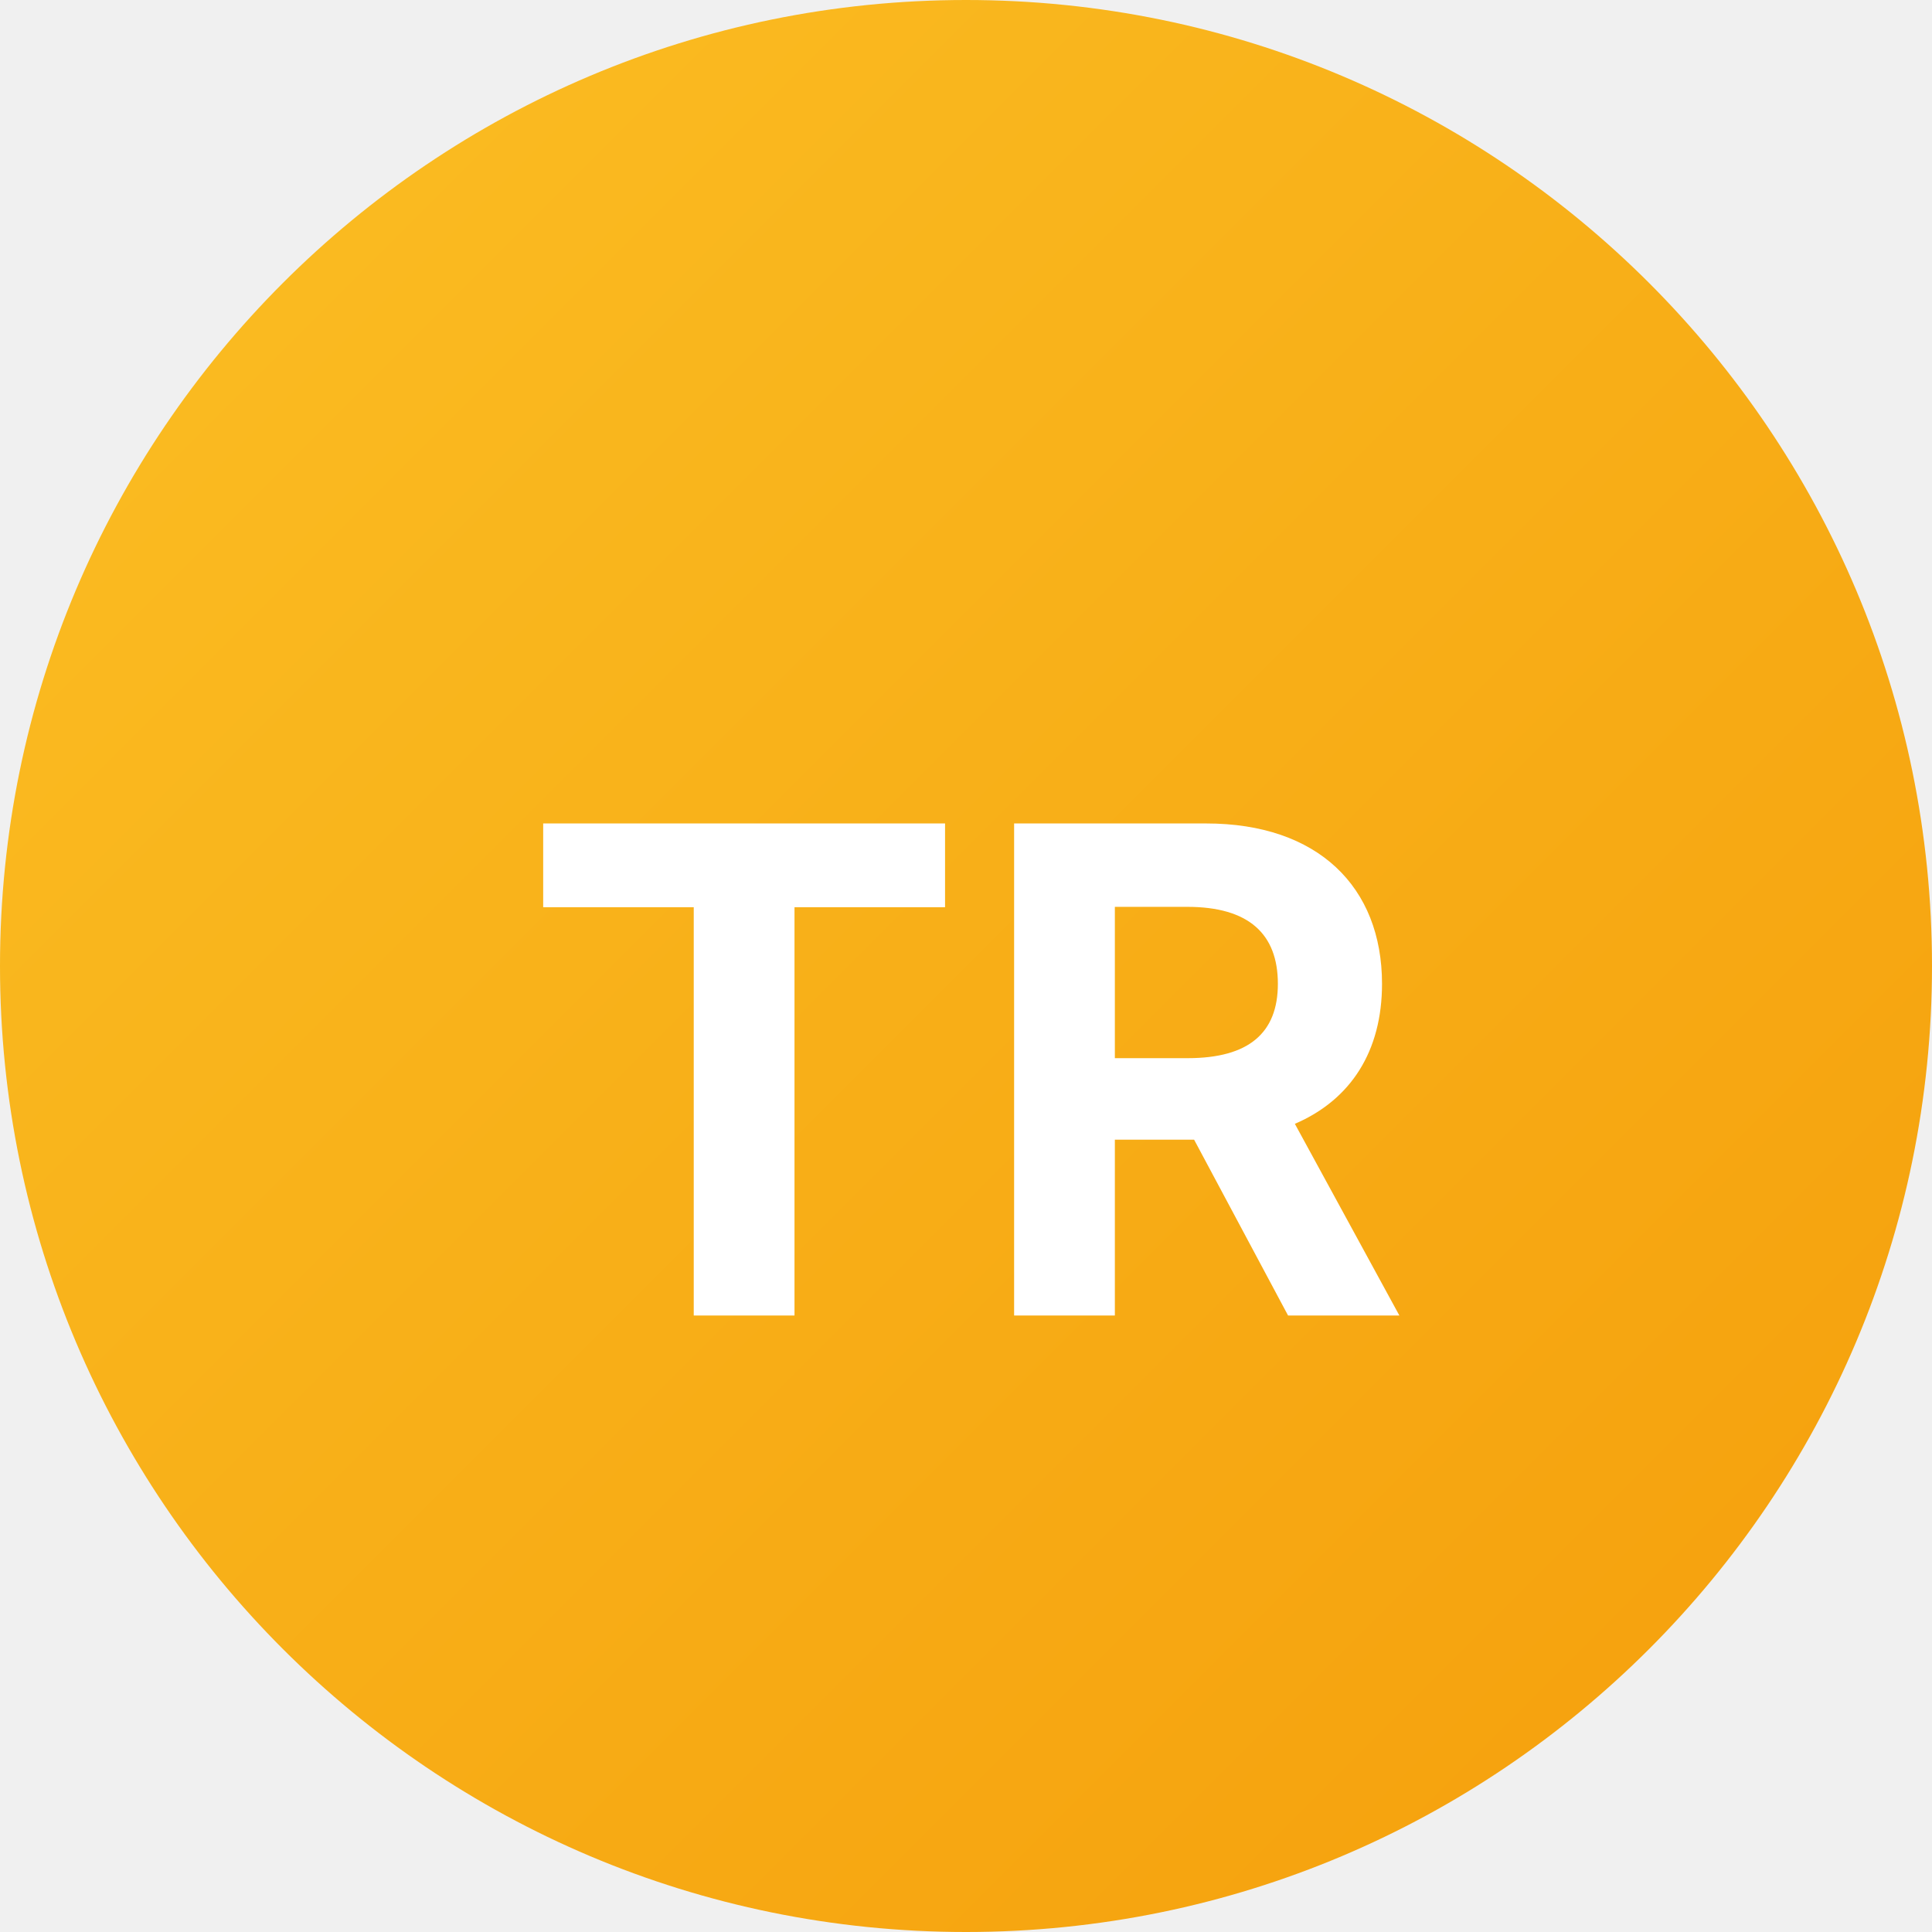
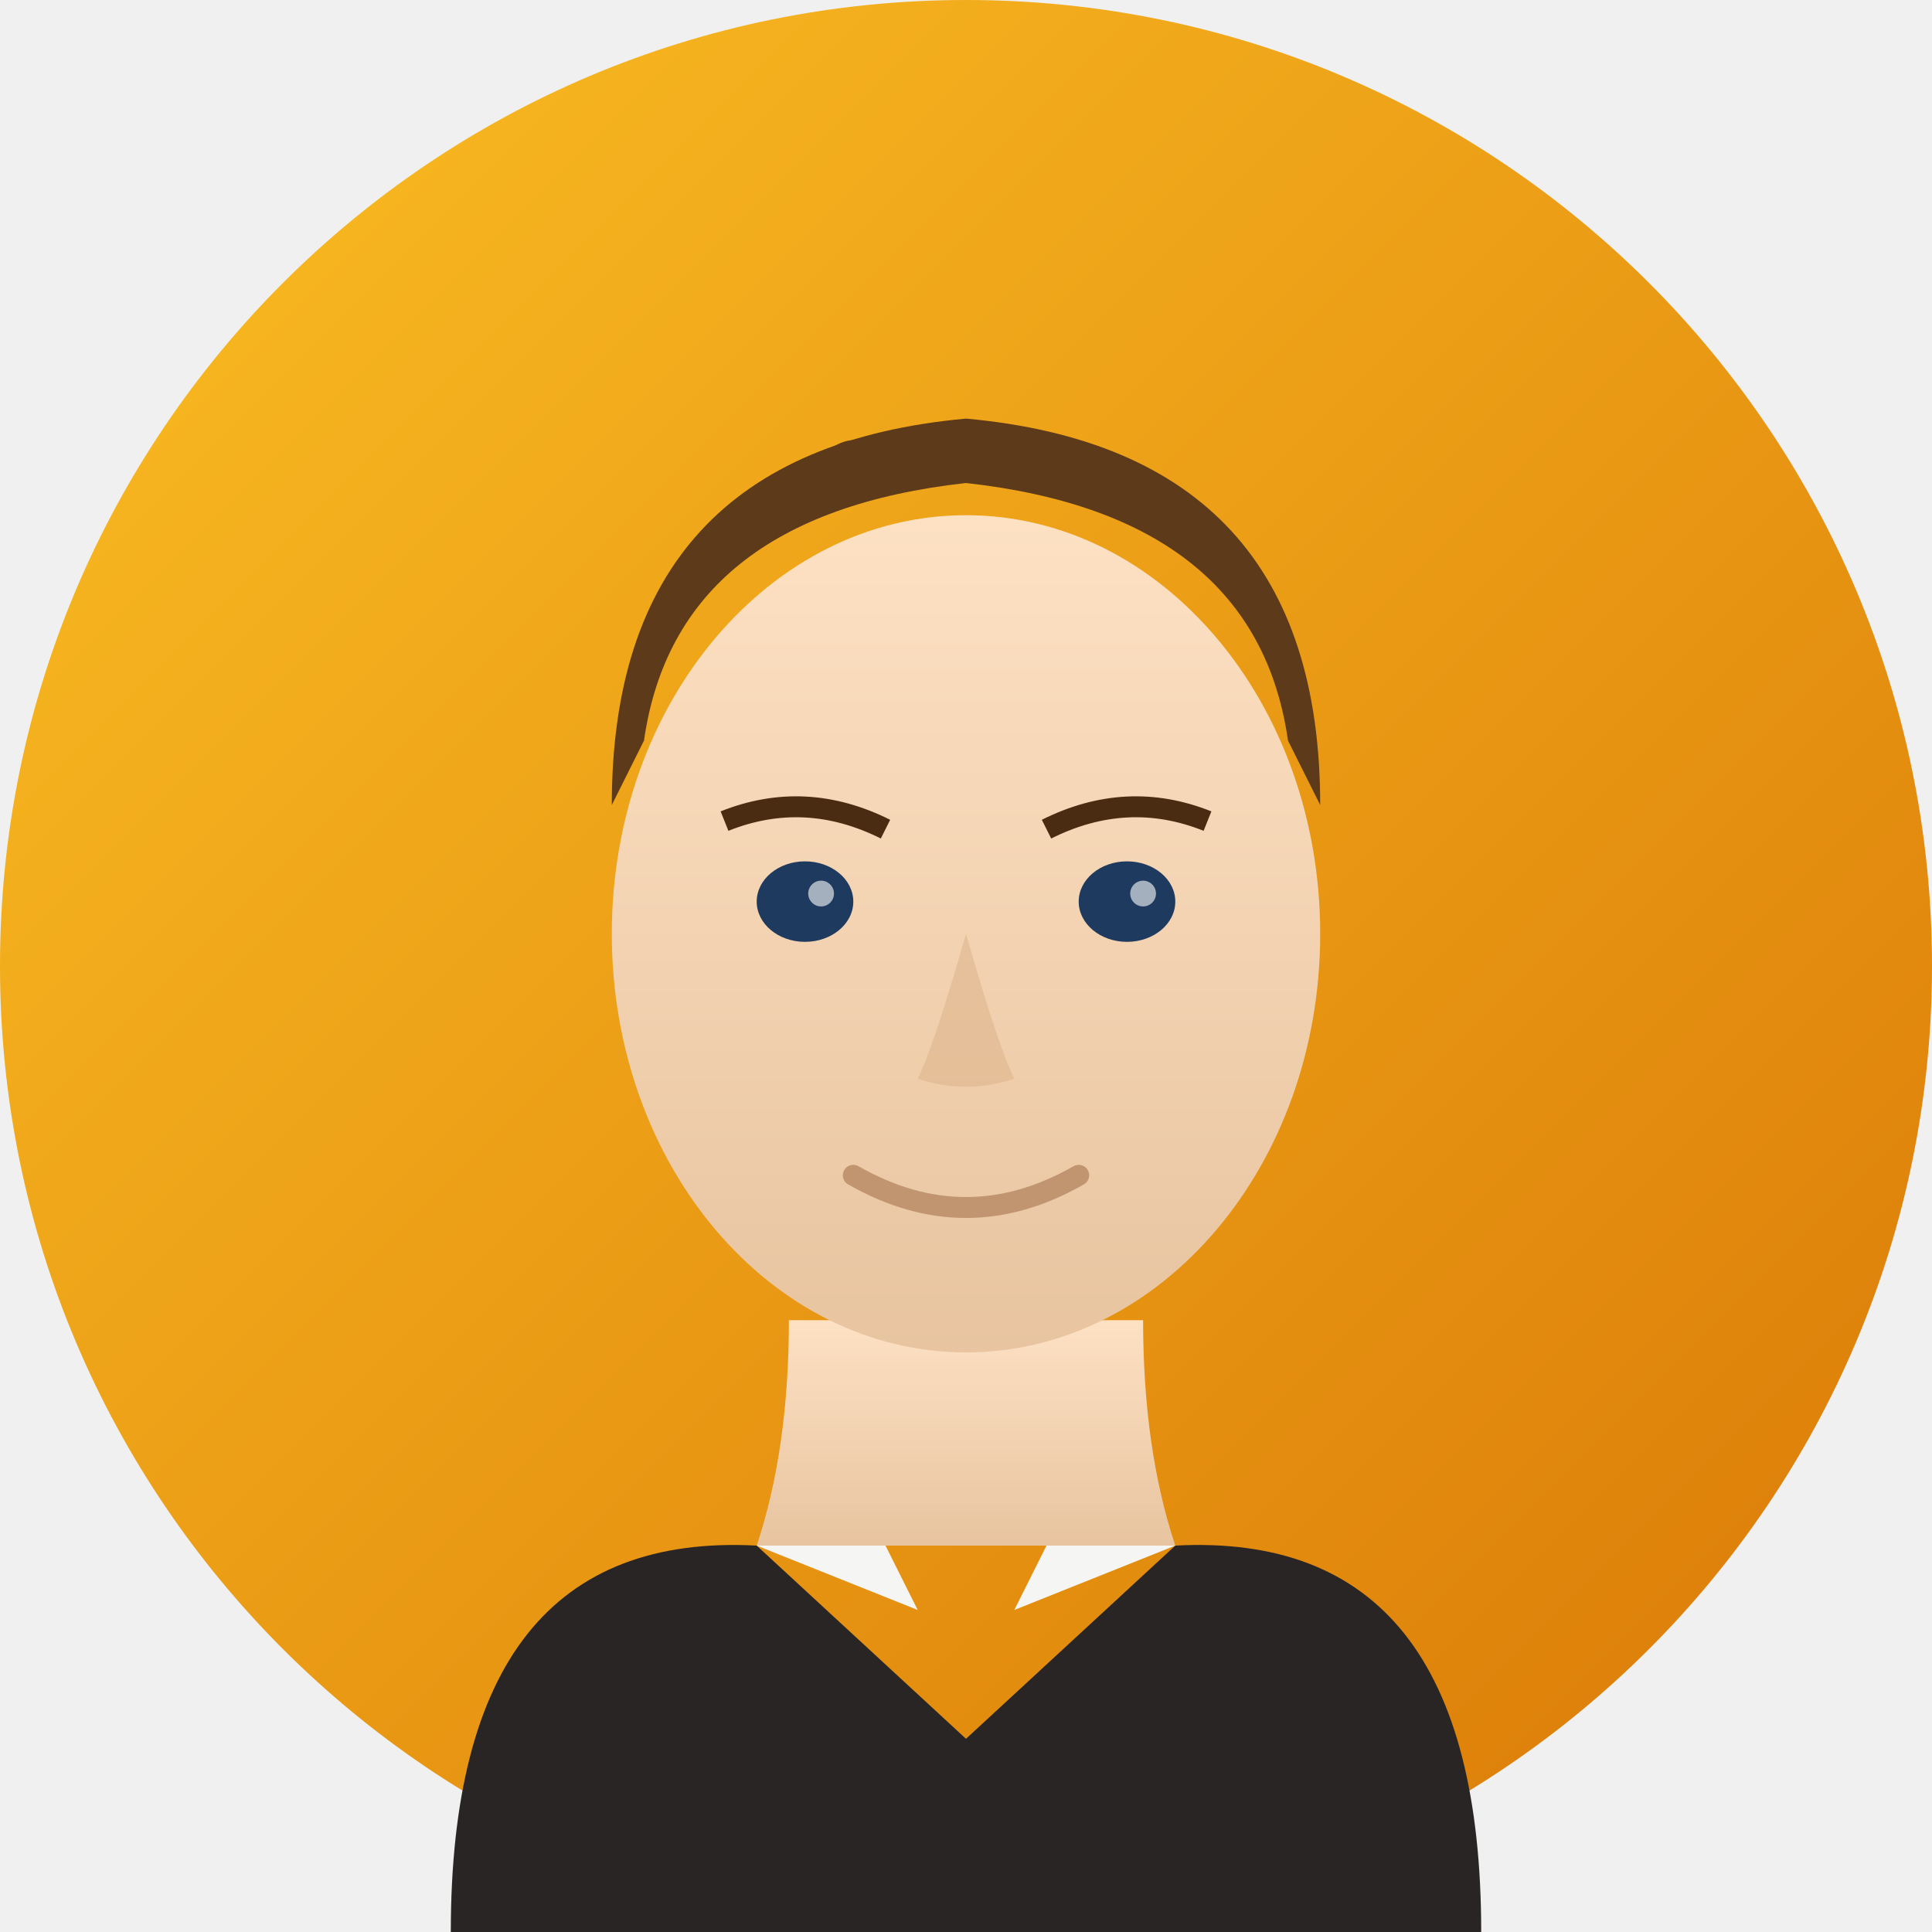
- <svg xmlns="http://www.w3.org/2000/svg" viewBox="0 0 80 80">
+ <svg xmlns="http://www.w3.org/2000/svg" viewBox="0 0 120 120">
  <defs>
-     <linearGradient id="g" x1="0" y1="0" x2="1" y2="1">
+     <linearGradient id="bg" x1="0" y1="0" x2="1" y2="1">
      <stop offset="0%" stop-color="#fbbf24" />
-       <stop offset="100%" stop-color="#f59e0b" />
+       <stop offset="100%" stop-color="#d97706" />
+     </linearGradient>
+     <linearGradient id="skin" x1="0" y1="0" x2="0" y2="1">
+       <stop offset="0%" stop-color="#fde1c3" />
+       <stop offset="100%" stop-color="#e8c4a0" />
    </linearGradient>
  </defs>
-   <circle cx="40" cy="40" r="40" fill="url(#g)" />
-   <text x="40" y="44" text-anchor="middle" dominant-baseline="middle" fill="white" font-family="system-ui,-apple-system,sans-serif" font-size="28" font-weight="700">TR</text>
+   <circle cx="60" cy="60" r="60" fill="url(#bg)" />
+   <path d="M49,82 Q49,90 47,96 L73,96 Q71,90 71,82 Z" fill="url(#skin)" />
+   <path d="M28,120 Q28,95 47,96 L60,108 L73,96 Q92,95 92,120 Z" fill="#292524" />
+   <path d="M47,96 L55,96 L57,100 Z" fill="#f5f5f4" />
+   <path d="M73,96 L65,96 L63,100 Z" fill="#f5f5f4" />
+   <ellipse cx="60" cy="58" rx="22" ry="26" fill="url(#skin)" />
+   <path d="M38,50 Q38,28 60,26 Q82,28 82,50 L80,46 Q78,32 60,30 Q42,32 40,46 Z" fill="#5c3a1a" />
+   <path d="M55,28 Q52,26 50,30 Q54,28 56,30 Z" fill="#5c3a1a" />
+   <ellipse cx="50" cy="56" rx="3" ry="2.5" fill="#1e3a5f" />
+   <ellipse cx="70" cy="56" rx="3" ry="2.5" fill="#1e3a5f" />
+   <circle cx="51" cy="55.5" r="0.8" fill="white" opacity="0.6" />
+   <circle cx="71" cy="55.5" r="0.8" fill="white" opacity="0.6" />
+   <path d="M45,51 Q50,49 55,51.5" stroke="#4a2c12" stroke-width="1.3" fill="none" />
+   <path d="M65,51.5 Q70,49 75,51" stroke="#4a2c12" stroke-width="1.3" fill="none" />
+   <path d="M60,58 Q58,65 57,67 Q60,68 63,67 Q62,65 60,58" fill="#d4a87a" opacity="0.4" />
+   <path d="M53,73 Q60,77 67,73" stroke="#c09570" stroke-width="1.3" fill="none" stroke-linecap="round" />
</svg>
